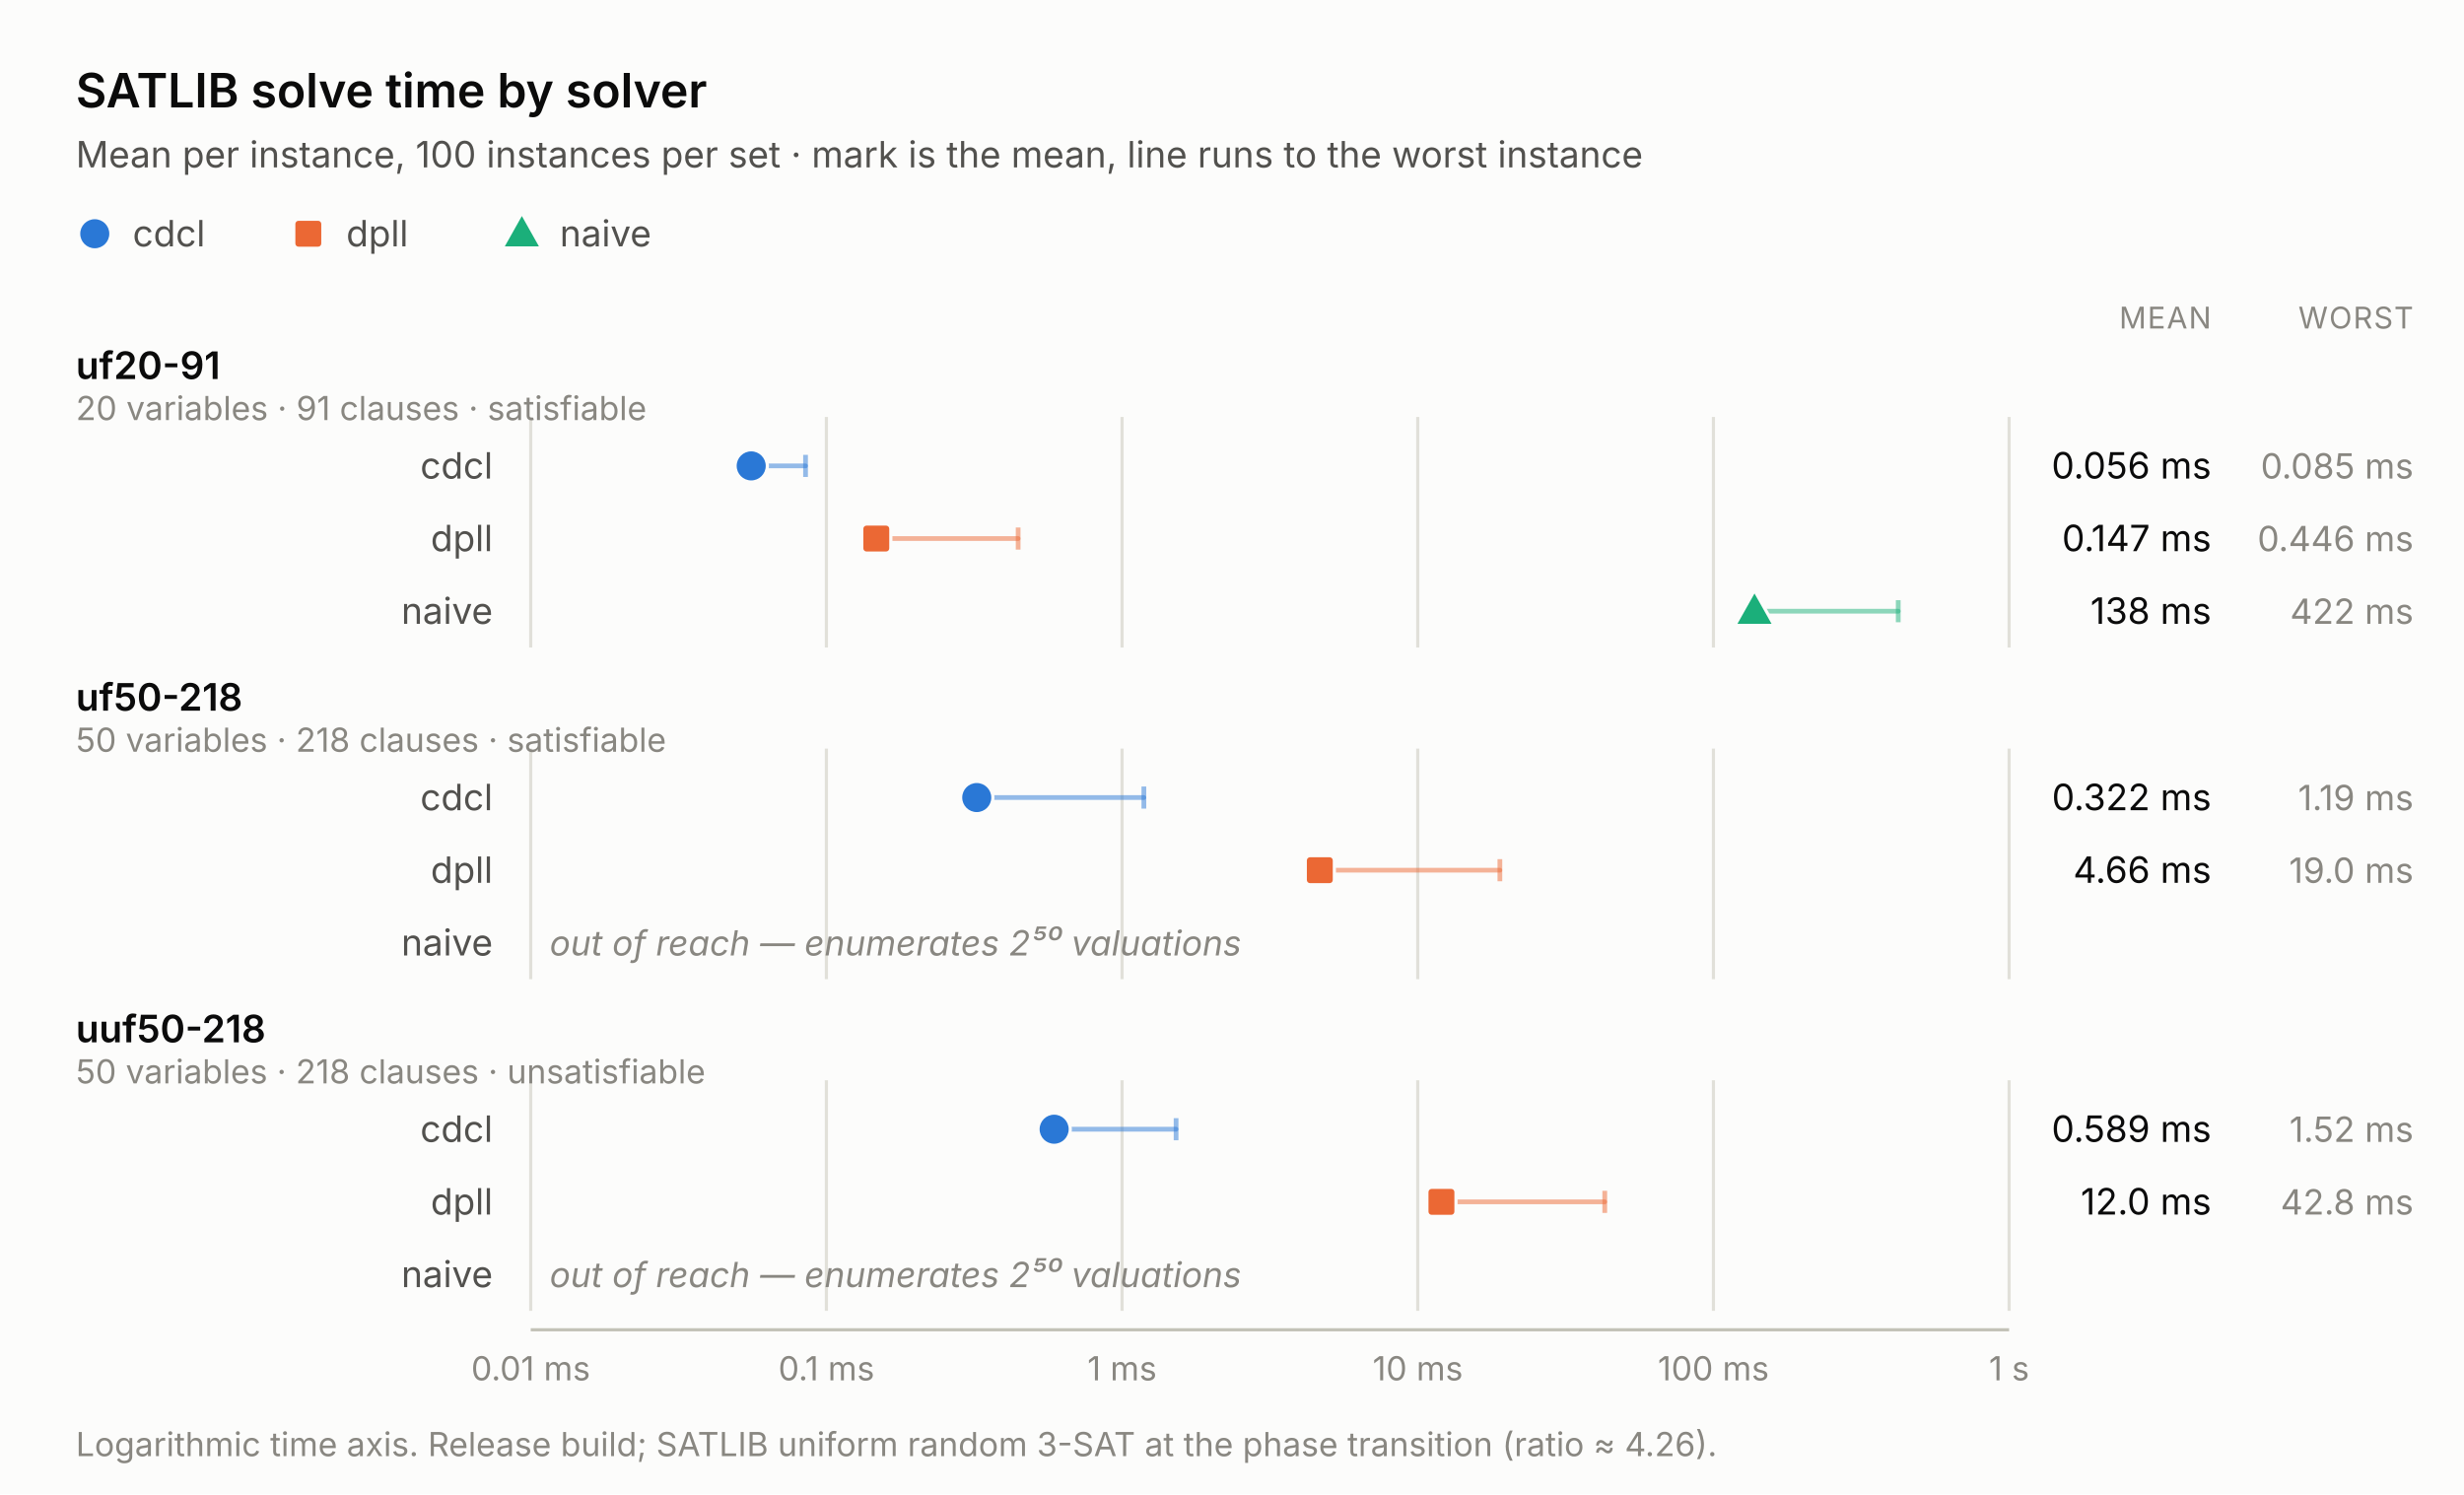
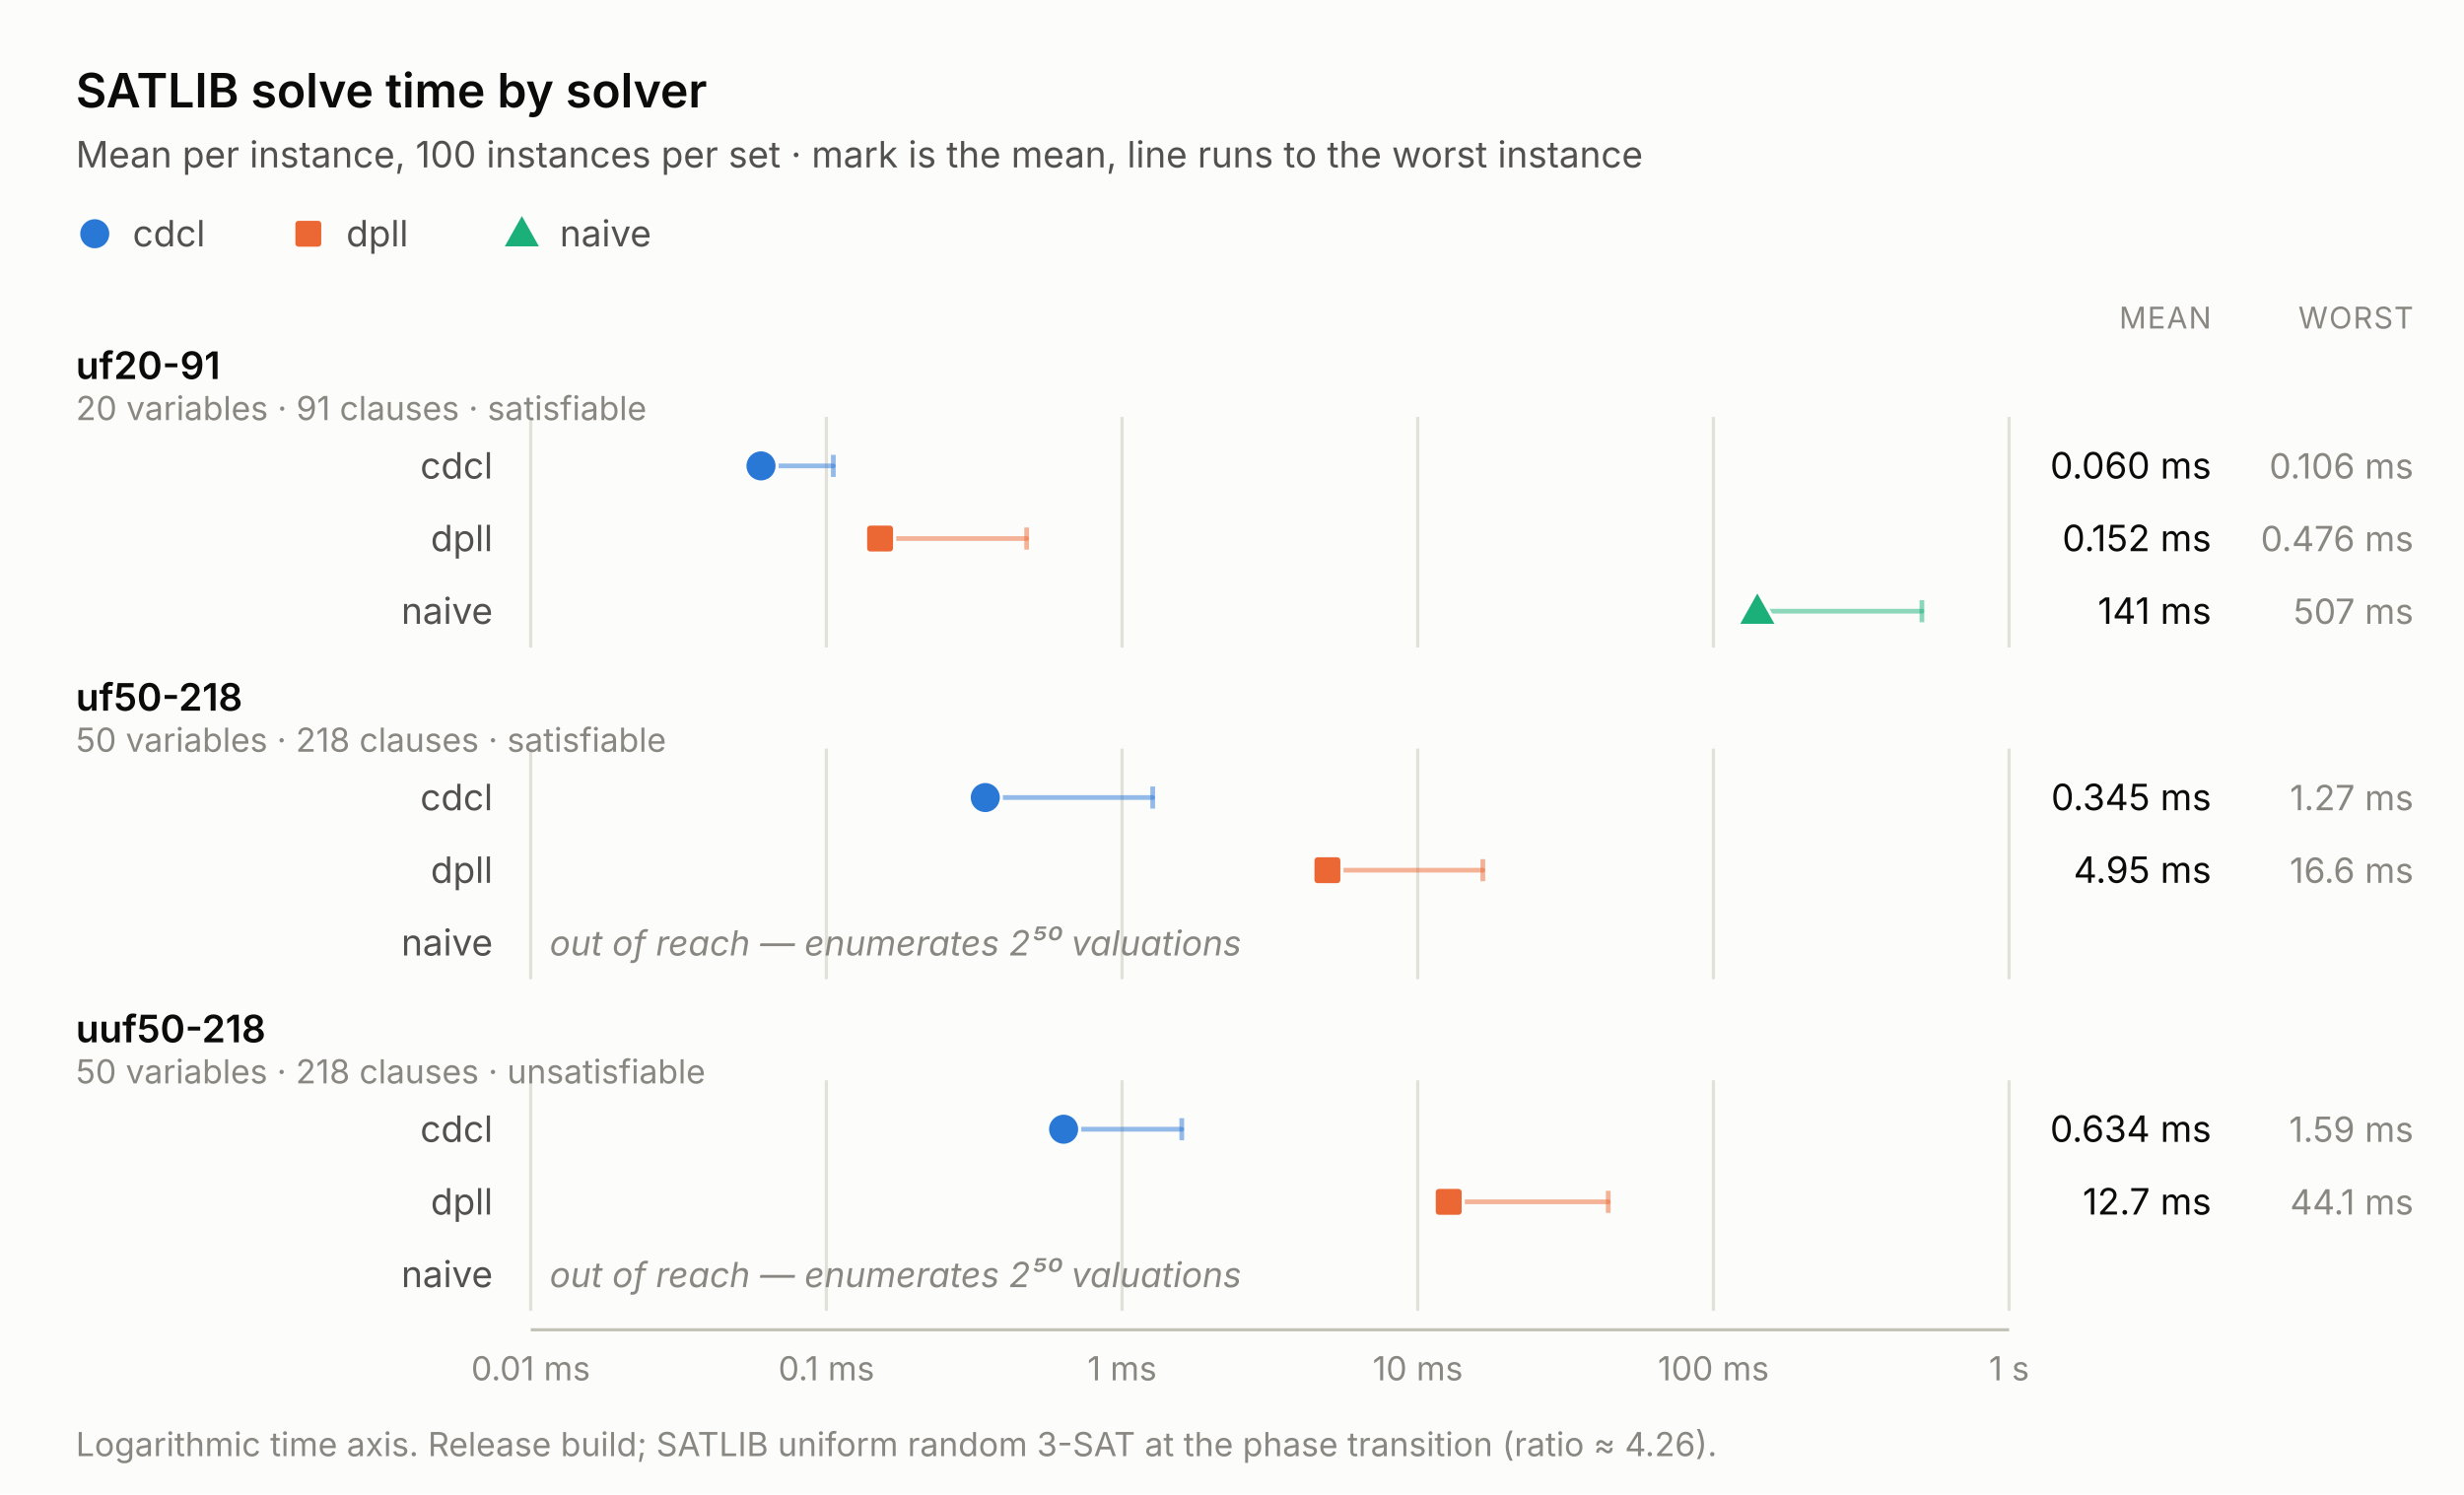
<svg xmlns="http://www.w3.org/2000/svg" viewBox="0 0 780 473.0" width="780" height="473.0" role="img" aria-labelledby="figTitle figDesc" font-family="system-ui, -apple-system, 'Segoe UI', sans-serif">
  <rect x="0" y="0" width="780" height="473.0" fill="#fcfcfb" />
  <line x1="168.0" y1="132.0" x2="168.0" y2="205.0" stroke="#e1e0d9" stroke-width="1" />
  <line x1="261.6" y1="132.0" x2="261.6" y2="205.0" stroke="#e1e0d9" stroke-width="1" />
  <line x1="355.2" y1="132.0" x2="355.2" y2="205.0" stroke="#e1e0d9" stroke-width="1" />
  <line x1="448.8" y1="132.0" x2="448.8" y2="205.0" stroke="#e1e0d9" stroke-width="1" />
  <line x1="542.4" y1="132.0" x2="542.4" y2="205.0" stroke="#e1e0d9" stroke-width="1" />
  <line x1="636.0" y1="132.0" x2="636.0" y2="205.0" stroke="#e1e0d9" stroke-width="1" />
  <line x1="168.0" y1="237.0" x2="168.0" y2="310.0" stroke="#e1e0d9" stroke-width="1" />
  <line x1="261.6" y1="237.0" x2="261.6" y2="310.0" stroke="#e1e0d9" stroke-width="1" />
  <line x1="355.2" y1="237.0" x2="355.2" y2="310.0" stroke="#e1e0d9" stroke-width="1" />
  <line x1="448.8" y1="237.0" x2="448.8" y2="310.0" stroke="#e1e0d9" stroke-width="1" />
  <line x1="542.4" y1="237.0" x2="542.4" y2="310.0" stroke="#e1e0d9" stroke-width="1" />
  <line x1="636.0" y1="237.0" x2="636.0" y2="310.0" stroke="#e1e0d9" stroke-width="1" />
  <line x1="168.0" y1="342.0" x2="168.0" y2="415.0" stroke="#e1e0d9" stroke-width="1" />
  <line x1="261.6" y1="342.0" x2="261.6" y2="415.0" stroke="#e1e0d9" stroke-width="1" />
  <line x1="355.2" y1="342.0" x2="355.2" y2="415.0" stroke="#e1e0d9" stroke-width="1" />
  <line x1="448.8" y1="342.0" x2="448.8" y2="415.0" stroke="#e1e0d9" stroke-width="1" />
  <line x1="542.4" y1="342.0" x2="542.4" y2="415.0" stroke="#e1e0d9" stroke-width="1" />
  <line x1="636.0" y1="342.0" x2="636.0" y2="415.0" stroke="#e1e0d9" stroke-width="1" />
  <line x1="168.0" y1="421.0" x2="636.0" y2="421.0" stroke="#c3c2b7" stroke-width="1" />
  <text x="24.0" y="34.0" fill="#0b0b0b" font-size="15" font-weight="600">SATLIB solve time by solver</text>
  <text x="24.0" y="53.0" fill="#52514e" font-size="11.5">Mean per instance, 100 instances per set · mark is the mean, line runs to the worst instance</text>
  <circle cx="30.0" cy="74.0" r="4.6" fill="none" stroke="#fcfcfb" stroke-width="2" />
  <circle cx="30.0" cy="74.0" r="4.6" fill="#2a78d6" />
  <text x="42.0" y="78.0" fill="#52514e" font-size="11.5">cdcl</text>
  <rect x="93.5" y="69.9" width="8.2" height="8.2" rx="1" fill="none" stroke="#fcfcfb" stroke-width="2" />
  <rect x="93.5" y="69.9" width="8.2" height="8.2" rx="1" fill="#eb6834" />
  <text x="109.6" y="78.0" fill="#52514e" font-size="11.5">dpll</text>
  <polygon points="165.2,68.4 170.6,78.0 159.8,78.0" fill="none" stroke="#fcfcfb" stroke-width="2" />
  <polygon points="165.2,68.4 170.6,78.0 159.8,78.0" fill="#1baf7a" />
  <text x="177.2" y="78.0" fill="#52514e" font-size="11.5">naive</text>
  <text x="700.0" y="104.0" fill="#898781" font-size="9.5" text-anchor="end" letter-spacing="0.04em">MEAN</text>
  <text x="764.0" y="104.0" fill="#898781" font-size="9.5" text-anchor="end" letter-spacing="0.04em">WORST</text>
  <text x="24.0" y="120.0" fill="#0b0b0b" font-size="12" font-weight="600">uf20-91</text>
  <text x="24.0" y="133.0" fill="#898781" font-size="10.5">20 variables · 91 clauses · satisfiable</text>
  <text x="156.0" y="151.5" fill="#52514e" font-size="11.5" text-anchor="end">cdcl</text>
-   <line x1="237.8" y1="147.5" x2="255.0" y2="147.5" stroke="#2a78d6" stroke-width="1.5" stroke-linecap="round" opacity="0.5" />
-   <line x1="255.0" y1="144.0" x2="255.0" y2="151.0" stroke="#2a78d6" stroke-width="1.5" opacity="0.5" />
-   <circle cx="237.8" cy="147.5" r="4.6" fill="none" stroke="#fcfcfb" stroke-width="2" />
-   <circle cx="237.8" cy="147.5" r="4.6" fill="#2a78d6" />
-   <text x="700.0" y="151.5" fill="#0b0b0b" font-size="11.5" text-anchor="end">0.056 ms</text>
-   <text x="764.0" y="151.5" fill="#898781" font-size="11" text-anchor="end">0.085 ms</text>
+   <line x1="240.9" y1="147.5" x2="263.8" y2="147.5" stroke="#2a78d6" stroke-width="1.5" stroke-linecap="round" opacity="0.5" />
+   <line x1="263.8" y1="144.0" x2="263.8" y2="151.0" stroke="#2a78d6" stroke-width="1.5" opacity="0.5" />
+   <circle cx="240.9" cy="147.5" r="4.6" fill="none" stroke="#fcfcfb" stroke-width="2" />
+   <circle cx="240.9" cy="147.5" r="4.6" fill="#2a78d6" />
+   <text x="700.0" y="151.5" fill="#0b0b0b" font-size="11.5" text-anchor="end">0.060 ms</text>
+   <text x="764.0" y="151.5" fill="#898781" font-size="11" text-anchor="end">0.106 ms</text>
  <text x="156.0" y="174.5" fill="#52514e" font-size="11.5" text-anchor="end">dpll</text>
-   <line x1="277.4" y1="170.5" x2="322.3" y2="170.5" stroke="#eb6834" stroke-width="1.5" stroke-linecap="round" opacity="0.5" />
-   <line x1="322.3" y1="167.0" x2="322.3" y2="174.0" stroke="#eb6834" stroke-width="1.5" opacity="0.5" />
-   <rect x="273.3" y="166.4" width="8.2" height="8.2" rx="1" fill="none" stroke="#fcfcfb" stroke-width="2" />
-   <rect x="273.3" y="166.4" width="8.2" height="8.2" rx="1" fill="#eb6834" />
-   <text x="700.0" y="174.5" fill="#0b0b0b" font-size="11.5" text-anchor="end">0.147 ms</text>
-   <text x="764.0" y="174.5" fill="#898781" font-size="11" text-anchor="end">0.446 ms</text>
+   <line x1="278.6" y1="170.5" x2="325.0" y2="170.5" stroke="#eb6834" stroke-width="1.5" stroke-linecap="round" opacity="0.5" />
+   <line x1="325.0" y1="167.0" x2="325.0" y2="174.0" stroke="#eb6834" stroke-width="1.5" opacity="0.5" />
+   <rect x="274.5" y="166.4" width="8.2" height="8.2" rx="1" fill="none" stroke="#fcfcfb" stroke-width="2" />
+   <rect x="274.5" y="166.4" width="8.2" height="8.2" rx="1" fill="#eb6834" />
+   <text x="700.0" y="174.5" fill="#0b0b0b" font-size="11.5" text-anchor="end">0.152 ms</text>
+   <text x="764.0" y="174.5" fill="#898781" font-size="11" text-anchor="end">0.476 ms</text>
  <text x="156.0" y="197.5" fill="#52514e" font-size="11.5" text-anchor="end">naive</text>
-   <line x1="555.4" y1="193.5" x2="600.9" y2="193.5" stroke="#1baf7a" stroke-width="1.5" stroke-linecap="round" opacity="0.5" />
-   <line x1="600.9" y1="190.0" x2="600.9" y2="197.0" stroke="#1baf7a" stroke-width="1.5" opacity="0.5" />
-   <polygon points="555.4,187.9 560.8,197.5 550.0,197.5" fill="none" stroke="#fcfcfb" stroke-width="2" />
-   <polygon points="555.4,187.9 560.8,197.5 550.0,197.5" fill="#1baf7a" />
-   <text x="700.0" y="197.5" fill="#0b0b0b" font-size="11.5" text-anchor="end">138 ms</text>
-   <text x="764.0" y="197.5" fill="#898781" font-size="11" text-anchor="end">422 ms</text>
+   <line x1="556.3" y1="193.5" x2="608.4" y2="193.5" stroke="#1baf7a" stroke-width="1.5" stroke-linecap="round" opacity="0.5" />
+   <line x1="608.4" y1="190.0" x2="608.4" y2="197.0" stroke="#1baf7a" stroke-width="1.5" opacity="0.5" />
+   <polygon points="556.3,187.9 561.7,197.5 550.9,197.5" fill="none" stroke="#fcfcfb" stroke-width="2" />
+   <polygon points="556.3,187.9 561.7,197.5 550.9,197.5" fill="#1baf7a" />
+   <text x="700.0" y="197.5" fill="#0b0b0b" font-size="11.5" text-anchor="end">141 ms</text>
+   <text x="764.0" y="197.5" fill="#898781" font-size="11" text-anchor="end">507 ms</text>
  <text x="24.0" y="225.0" fill="#0b0b0b" font-size="12" font-weight="600">uf50-218</text>
  <text x="24.0" y="238.0" fill="#898781" font-size="10.5">50 variables · 218 clauses · satisfiable</text>
  <text x="156.0" y="256.5" fill="#52514e" font-size="11.5" text-anchor="end">cdcl</text>
-   <line x1="309.2" y1="252.5" x2="362.1" y2="252.5" stroke="#2a78d6" stroke-width="1.5" stroke-linecap="round" opacity="0.5" />
-   <line x1="362.1" y1="249.0" x2="362.1" y2="256.0" stroke="#2a78d6" stroke-width="1.5" opacity="0.5" />
-   <circle cx="309.2" cy="252.5" r="4.6" fill="none" stroke="#fcfcfb" stroke-width="2" />
-   <circle cx="309.2" cy="252.5" r="4.6" fill="#2a78d6" />
-   <text x="700.0" y="256.5" fill="#0b0b0b" font-size="11.5" text-anchor="end">0.322 ms</text>
-   <text x="764.0" y="256.5" fill="#898781" font-size="11" text-anchor="end">1.19 ms</text>
+   <line x1="311.9" y1="252.5" x2="364.9" y2="252.5" stroke="#2a78d6" stroke-width="1.5" stroke-linecap="round" opacity="0.5" />
+   <line x1="364.9" y1="249.0" x2="364.9" y2="256.0" stroke="#2a78d6" stroke-width="1.5" opacity="0.5" />
+   <circle cx="311.9" cy="252.5" r="4.6" fill="none" stroke="#fcfcfb" stroke-width="2" />
+   <circle cx="311.9" cy="252.5" r="4.6" fill="#2a78d6" />
+   <text x="700.0" y="256.5" fill="#0b0b0b" font-size="11.5" text-anchor="end">0.345 ms</text>
+   <text x="764.0" y="256.5" fill="#898781" font-size="11" text-anchor="end">1.27 ms</text>
  <text x="156.0" y="279.5" fill="#52514e" font-size="11.5" text-anchor="end">dpll</text>
-   <line x1="417.8" y1="275.5" x2="474.8" y2="275.5" stroke="#eb6834" stroke-width="1.5" stroke-linecap="round" opacity="0.5" />
-   <line x1="474.8" y1="272.0" x2="474.8" y2="279.0" stroke="#eb6834" stroke-width="1.5" opacity="0.5" />
-   <rect x="413.7" y="271.4" width="8.2" height="8.2" rx="1" fill="none" stroke="#fcfcfb" stroke-width="2" />
-   <rect x="413.7" y="271.4" width="8.2" height="8.2" rx="1" fill="#eb6834" />
-   <text x="700.0" y="279.5" fill="#0b0b0b" font-size="11.5" text-anchor="end">4.66 ms</text>
-   <text x="764.0" y="279.5" fill="#898781" font-size="11" text-anchor="end">19.0 ms</text>
+   <line x1="420.2" y1="275.5" x2="469.4" y2="275.5" stroke="#eb6834" stroke-width="1.5" stroke-linecap="round" opacity="0.5" />
+   <line x1="469.4" y1="272.0" x2="469.4" y2="279.0" stroke="#eb6834" stroke-width="1.5" opacity="0.5" />
+   <rect x="416.1" y="271.4" width="8.2" height="8.2" rx="1" fill="none" stroke="#fcfcfb" stroke-width="2" />
+   <rect x="416.1" y="271.4" width="8.2" height="8.2" rx="1" fill="#eb6834" />
+   <text x="700.0" y="279.5" fill="#0b0b0b" font-size="11.5" text-anchor="end">4.95 ms</text>
+   <text x="764.0" y="279.5" fill="#898781" font-size="11" text-anchor="end">16.6 ms</text>
  <text x="156.0" y="302.5" fill="#52514e" font-size="11.5" text-anchor="end">naive</text>
  <text x="174.0" y="302.5" fill="#898781" font-size="11" font-style="italic">out of reach — enumerates 2⁵⁰ valuations</text>
  <text x="24.0" y="330.0" fill="#0b0b0b" font-size="12" font-weight="600">uuf50-218</text>
  <text x="24.0" y="343.0" fill="#898781" font-size="10.5">50 variables · 218 clauses · unsatisfiable</text>
  <text x="156.0" y="361.5" fill="#52514e" font-size="11.5" text-anchor="end">cdcl</text>
-   <line x1="333.7" y1="357.5" x2="372.3" y2="357.5" stroke="#2a78d6" stroke-width="1.5" stroke-linecap="round" opacity="0.5" />
-   <line x1="372.3" y1="354.0" x2="372.3" y2="361.0" stroke="#2a78d6" stroke-width="1.5" opacity="0.5" />
-   <circle cx="333.7" cy="357.5" r="4.6" fill="none" stroke="#fcfcfb" stroke-width="2" />
-   <circle cx="333.7" cy="357.5" r="4.6" fill="#2a78d6" />
-   <text x="700.0" y="361.5" fill="#0b0b0b" font-size="11.5" text-anchor="end">0.589 ms</text>
-   <text x="764.0" y="361.5" fill="#898781" font-size="11" text-anchor="end">1.52 ms</text>
+   <line x1="336.7" y1="357.5" x2="374.1" y2="357.5" stroke="#2a78d6" stroke-width="1.5" stroke-linecap="round" opacity="0.5" />
+   <line x1="374.1" y1="354.0" x2="374.1" y2="361.0" stroke="#2a78d6" stroke-width="1.5" opacity="0.5" />
+   <circle cx="336.7" cy="357.5" r="4.6" fill="none" stroke="#fcfcfb" stroke-width="2" />
+   <circle cx="336.7" cy="357.5" r="4.6" fill="#2a78d6" />
+   <text x="700.0" y="361.5" fill="#0b0b0b" font-size="11.5" text-anchor="end">0.634 ms</text>
+   <text x="764.0" y="361.5" fill="#898781" font-size="11" text-anchor="end">1.59 ms</text>
  <text x="156.0" y="384.5" fill="#52514e" font-size="11.5" text-anchor="end">dpll</text>
-   <line x1="456.3" y1="380.5" x2="508.0" y2="380.5" stroke="#eb6834" stroke-width="1.5" stroke-linecap="round" opacity="0.5" />
-   <line x1="508.0" y1="377.0" x2="508.0" y2="384.0" stroke="#eb6834" stroke-width="1.5" opacity="0.5" />
-   <rect x="452.2" y="376.4" width="8.2" height="8.2" rx="1" fill="none" stroke="#fcfcfb" stroke-width="2" />
-   <rect x="452.2" y="376.4" width="8.2" height="8.2" rx="1" fill="#eb6834" />
-   <text x="700.0" y="384.5" fill="#0b0b0b" font-size="11.5" text-anchor="end">12.0 ms</text>
-   <text x="764.0" y="384.5" fill="#898781" font-size="11" text-anchor="end">42.8 ms</text>
+   <line x1="458.6" y1="380.5" x2="509.1" y2="380.5" stroke="#eb6834" stroke-width="1.5" stroke-linecap="round" opacity="0.5" />
+   <line x1="509.1" y1="377.0" x2="509.1" y2="384.0" stroke="#eb6834" stroke-width="1.5" opacity="0.5" />
+   <rect x="454.5" y="376.4" width="8.2" height="8.2" rx="1" fill="none" stroke="#fcfcfb" stroke-width="2" />
+   <rect x="454.5" y="376.4" width="8.2" height="8.2" rx="1" fill="#eb6834" />
+   <text x="700.0" y="384.5" fill="#0b0b0b" font-size="11.5" text-anchor="end">12.7 ms</text>
+   <text x="764.0" y="384.5" fill="#898781" font-size="11" text-anchor="end">44.1 ms</text>
  <text x="156.0" y="407.5" fill="#52514e" font-size="11.5" text-anchor="end">naive</text>
  <text x="174.0" y="407.5" fill="#898781" font-size="11" font-style="italic">out of reach — enumerates 2⁵⁰ valuations</text>
  <text x="168.0" y="437.0" fill="#898781" font-size="10.5" text-anchor="middle">0.01 ms</text>
  <text x="261.6" y="437.0" fill="#898781" font-size="10.5" text-anchor="middle">0.1 ms</text>
  <text x="355.2" y="437.0" fill="#898781" font-size="10.5" text-anchor="middle">1 ms</text>
  <text x="448.8" y="437.0" fill="#898781" font-size="10.5" text-anchor="middle">10 ms</text>
  <text x="542.4" y="437.0" fill="#898781" font-size="10.5" text-anchor="middle">100 ms</text>
  <text x="636.0" y="437.0" fill="#898781" font-size="10.5" text-anchor="middle">1 s</text>
  <text x="24.0" y="461.0" fill="#898781" font-size="10.5">Logarithmic time axis. Release build; SATLIB uniform random 3-SAT at the phase transition (ratio ≈ 4.26).</text>
</svg>
